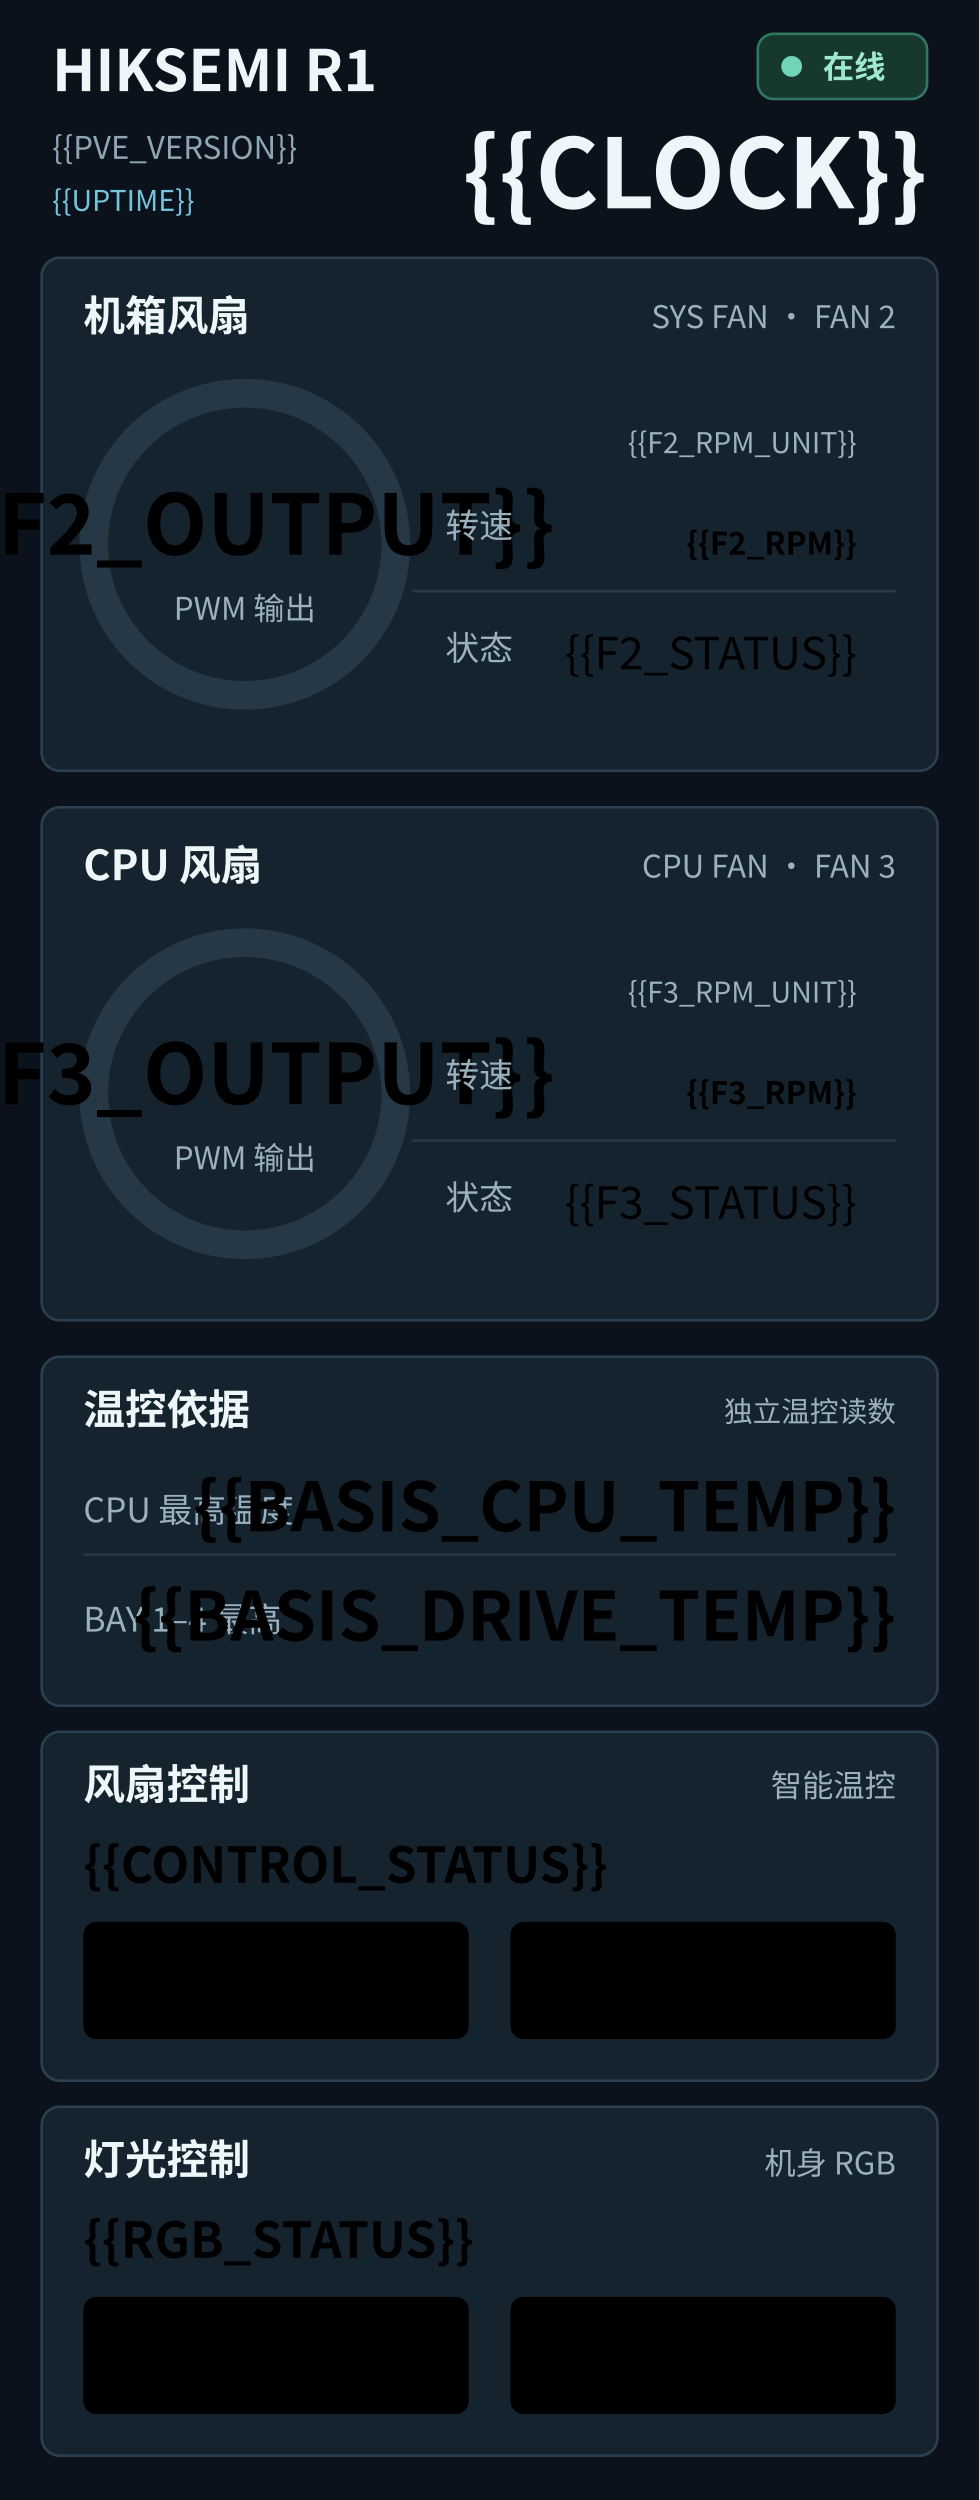
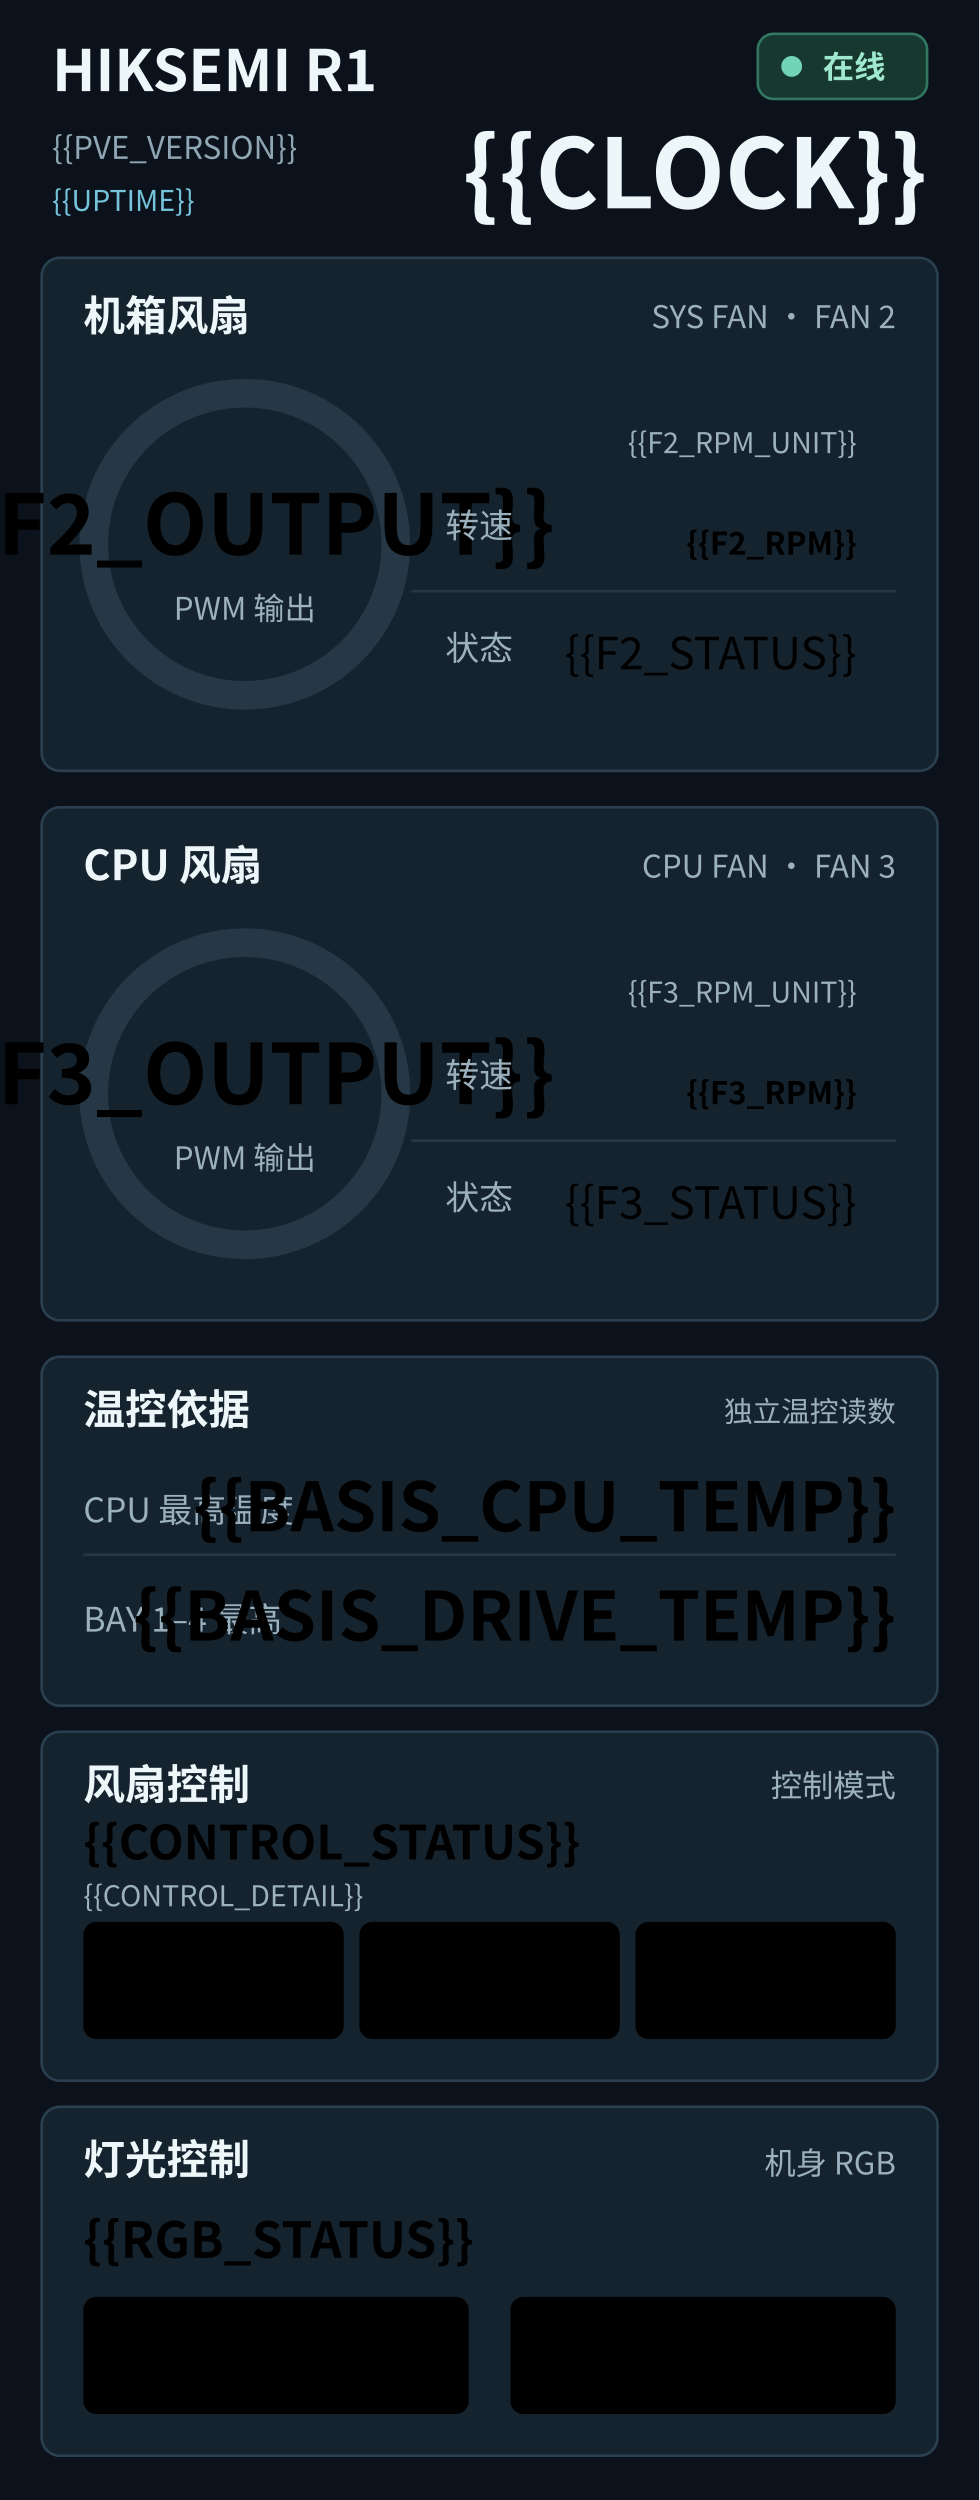
<svg xmlns="http://www.w3.org/2000/svg" width="376" height="960" viewBox="0 0 376 960">
  <rect width="376" height="960" fill="#0b121b" />
  <g font-family="PingFang SC, Noto Sans CJK SC, Arial, sans-serif">
    <text x="20" y="35" fill="#edf6f8" font-size="22" font-weight="700">HIKSEMI R1</text>
    <text x="20" y="61" fill="#8fa6b4" font-size="12">{{PVE_VERSION}}</text>
    <text x="20" y="81" fill="#75c4dc" font-size="11">{{UPTIME}}</text>
    <rect x="291" y="13" width="65" height="25" rx="6" fill="#17382f" stroke="#327861" stroke-width="1" />
    <circle cx="304" cy="25.5" r="4" fill="#71d4b7" />
    <text x="316" y="30" fill="#9ee8ce" font-size="12" font-weight="600">在线</text>
    <text x="356" y="80" fill="#edf6f8" font-size="37" font-weight="700" text-anchor="end">{{CLOCK}}</text>
    <rect x="16" y="99" width="344" height="197" rx="7" fill="#15232e" stroke="#2a4050" />
    <text x="32" y="127" fill="#edf6f8" font-size="16" font-weight="700">机箱风扇</text>
    <text x="344" y="126" fill="#9bb1be" font-size="12" text-anchor="end">SYS FAN · FAN 2</text>
    <circle cx="94" cy="209" r="58" fill="none" stroke="#263845" stroke-width="11" />
    <circle cx="94" cy="209" r="58" fill="none" stroke="{{F2_ARC_COLOR}}" stroke-width="11" stroke-linecap="round" stroke-dasharray="{{F2_ARC}} 364" transform="rotate(-90 94 209)" />
    <text x="94" y="213" fill="{{F2_OUTPUT_COLOR}}" font-size="32" font-weight="700" text-anchor="middle">{{F2_OUTPUT}}</text>
    <text x="94" y="238" fill="#9bb1be" font-size="12" text-anchor="middle">PWM 输出</text>
    <text x="171" y="202" fill="#9bb1be" font-size="13" dominant-baseline="middle">转速</text>
    <text x="329" y="174" fill="#9bb1be" font-size="11" text-anchor="end">{{F2_RPM_UNIT}}</text>
    <text x="329" y="213" fill="{{F2_RPM_COLOR}}" font-size="{{F2_RPM_FONT}}" font-weight="700" text-anchor="end">{{F2_RPM}}</text>
    <line x1="158" y1="227" x2="344" y2="227" stroke="#3a5260" stroke-opacity="0.45" stroke-width="1" />
    <text x="171" y="249" fill="#9bb1be" font-size="13" dominant-baseline="middle">状态</text>
    <text x="329" y="257" fill="{{F2_STATUS_COLOR}}" font-size="17" text-anchor="end">{{F2_STATUS}}</text>
    <rect x="16" y="310" width="344" height="197" rx="7" fill="#15232e" stroke="#2a4050" />
    <text x="32" y="338" fill="#edf6f8" font-size="16" font-weight="700">CPU 风扇</text>
    <text x="344" y="337" fill="#9bb1be" font-size="12" text-anchor="end">CPU FAN · FAN 3</text>
    <circle cx="94" cy="420" r="58" fill="none" stroke="#263845" stroke-width="11" />
    <circle cx="94" cy="420" r="58" fill="none" stroke="{{F3_ARC_COLOR}}" stroke-width="11" stroke-linecap="round" stroke-dasharray="{{F3_ARC}} 364" transform="rotate(-90 94 420)" />
    <text x="94" y="424" fill="{{F3_OUTPUT_COLOR}}" font-size="32" font-weight="700" text-anchor="middle">{{F3_OUTPUT}}</text>
    <text x="94" y="449" fill="#9bb1be" font-size="12" text-anchor="middle">PWM 输出</text>
    <text x="171" y="413" fill="#9bb1be" font-size="13" dominant-baseline="middle">转速</text>
    <text x="329" y="385" fill="#9bb1be" font-size="11" text-anchor="end">{{F3_RPM_UNIT}}</text>
    <text x="329" y="424" fill="{{F3_RPM_COLOR}}" font-size="{{F3_RPM_FONT}}" font-weight="700" text-anchor="end">{{F3_RPM}}</text>
    <line x1="158" y1="438" x2="344" y2="438" stroke="#3a5260" stroke-opacity="0.45" stroke-width="1" />
    <text x="171" y="460" fill="#9bb1be" font-size="13" dominant-baseline="middle">状态</text>
    <text x="329" y="468" fill="{{F3_STATUS_COLOR}}" font-size="17" text-anchor="end">{{F3_STATUS}}</text>
    <rect x="16" y="521" width="344" height="134" rx="7" fill="#15232e" stroke="#2a4050" />
    <text x="32" y="547" fill="#edf6f8" font-size="16" font-weight="700">温控依据</text>
    <text x="344" y="546" fill="#9bb1be" font-size="11" text-anchor="end">独立温控读数</text>
    <text x="32" y="580" fill="#9bb1be" font-size="13" dominant-baseline="middle">CPU 最高温度</text>
    <text x="344" y="588" fill="{{BASIS_CPU_COLOR}}" font-size="26" font-weight="700" text-anchor="end">{{BASIS_CPU_TEMP}}</text>
    <line x1="32" y1="597" x2="344" y2="597" stroke="#3a5260" stroke-opacity="0.45" stroke-width="1" />
    <text x="32" y="622" fill="#9bb1be" font-size="13" dominant-baseline="middle">BAY 1–4 最高</text>
    <text x="344" y="630" fill="{{BASIS_DRIVE_COLOR}}" font-size="26" font-weight="700" text-anchor="end">{{BASIS_DRIVE_TEMP}}</text>
    <rect x="16" y="665" width="344" height="134" rx="7" fill="#15232e" stroke="#2a4050" />
    <text x="32" y="691" fill="#edf6f8" font-size="16" font-weight="700">风扇控制</text>
-     <text x="344" y="690" fill="#9bb1be" font-size="12" text-anchor="end">智能温控</text>
-     <text x="32" y="723" fill="{{CONTROL_COLOR}}" font-size="19" font-weight="700">{{CONTROL_STATUS}}</text>
-     <rect x="32" y="738" width="148" height="45" rx="5" fill="{{FULL_BUTTON_BG}}" />
-     <text x="106" y="766" fill="{{FULL_BUTTON_FG}}" font-size="14" font-weight="700" text-anchor="middle">全速 1 分钟</text>
-     <rect x="196" y="738" width="148" height="45" rx="5" fill="{{AUTO_BUTTON_BG}}" />
-     <text x="270" y="766" fill="{{AUTO_BUTTON_FG}}" font-size="14" font-weight="700" text-anchor="middle">自动曲线</text>
+     <text x="344" y="690" fill="#9bb1be" font-size="12" text-anchor="end">控制模式</text>
+     <text x="32" y="714" fill="{{CONTROL_COLOR}}" font-size="18" font-weight="700">{{CONTROL_STATUS}}</text>
+     <text x="32" y="732" fill="#9bb1be" font-size="11">{{CONTROL_DETAIL}}</text>
+     <rect x="32" y="738" width="100" height="45" rx="5" fill="{{FULL_BUTTON_BG}}" />
+     <text x="82" y="766" fill="{{FULL_BUTTON_FG}}" font-size="15" font-weight="700" text-anchor="middle">全速</text>
+     <rect x="138" y="738" width="100" height="45" rx="5" fill="{{HIGH_BUTTON_BG}}" />
+     <text x="188" y="766" fill="{{HIGH_BUTTON_FG}}" font-size="15" font-weight="700" text-anchor="middle">标准</text>
+     <rect x="244" y="738" width="100" height="45" rx="5" fill="{{LOW_BUTTON_BG}}" />
+     <text x="294" y="766" fill="{{LOW_BUTTON_FG}}" font-size="15" font-weight="700" text-anchor="middle">静音</text>
    <rect x="16" y="809" width="344" height="134" rx="7" fill="#15232e" stroke="#2a4050" />
    <text x="32" y="835" fill="#edf6f8" font-size="16" font-weight="700">灯光控制</text>
    <text x="344" y="835" fill="#9bb1be" font-size="12" text-anchor="end">机身 RGB</text>
    <text x="32" y="867" fill="{{RGB_COLOR}}" font-size="19" font-weight="700">{{RGB_STATUS}}</text>
    <rect x="32" y="882" width="148" height="45" rx="5" fill="{{RGB_ON_BUTTON_BG}}" />
    <text x="106" y="910" fill="{{RGB_ON_BUTTON_FG}}" font-size="15" font-weight="700" text-anchor="middle">打开灯光</text>
    <rect x="196" y="882" width="148" height="45" rx="5" fill="{{RGB_OFF_BUTTON_BG}}" />
    <text x="270" y="910" fill="{{RGB_OFF_BUTTON_FG}}" font-size="15" font-weight="700" text-anchor="middle">关闭灯光</text>
  </g>
</svg>
